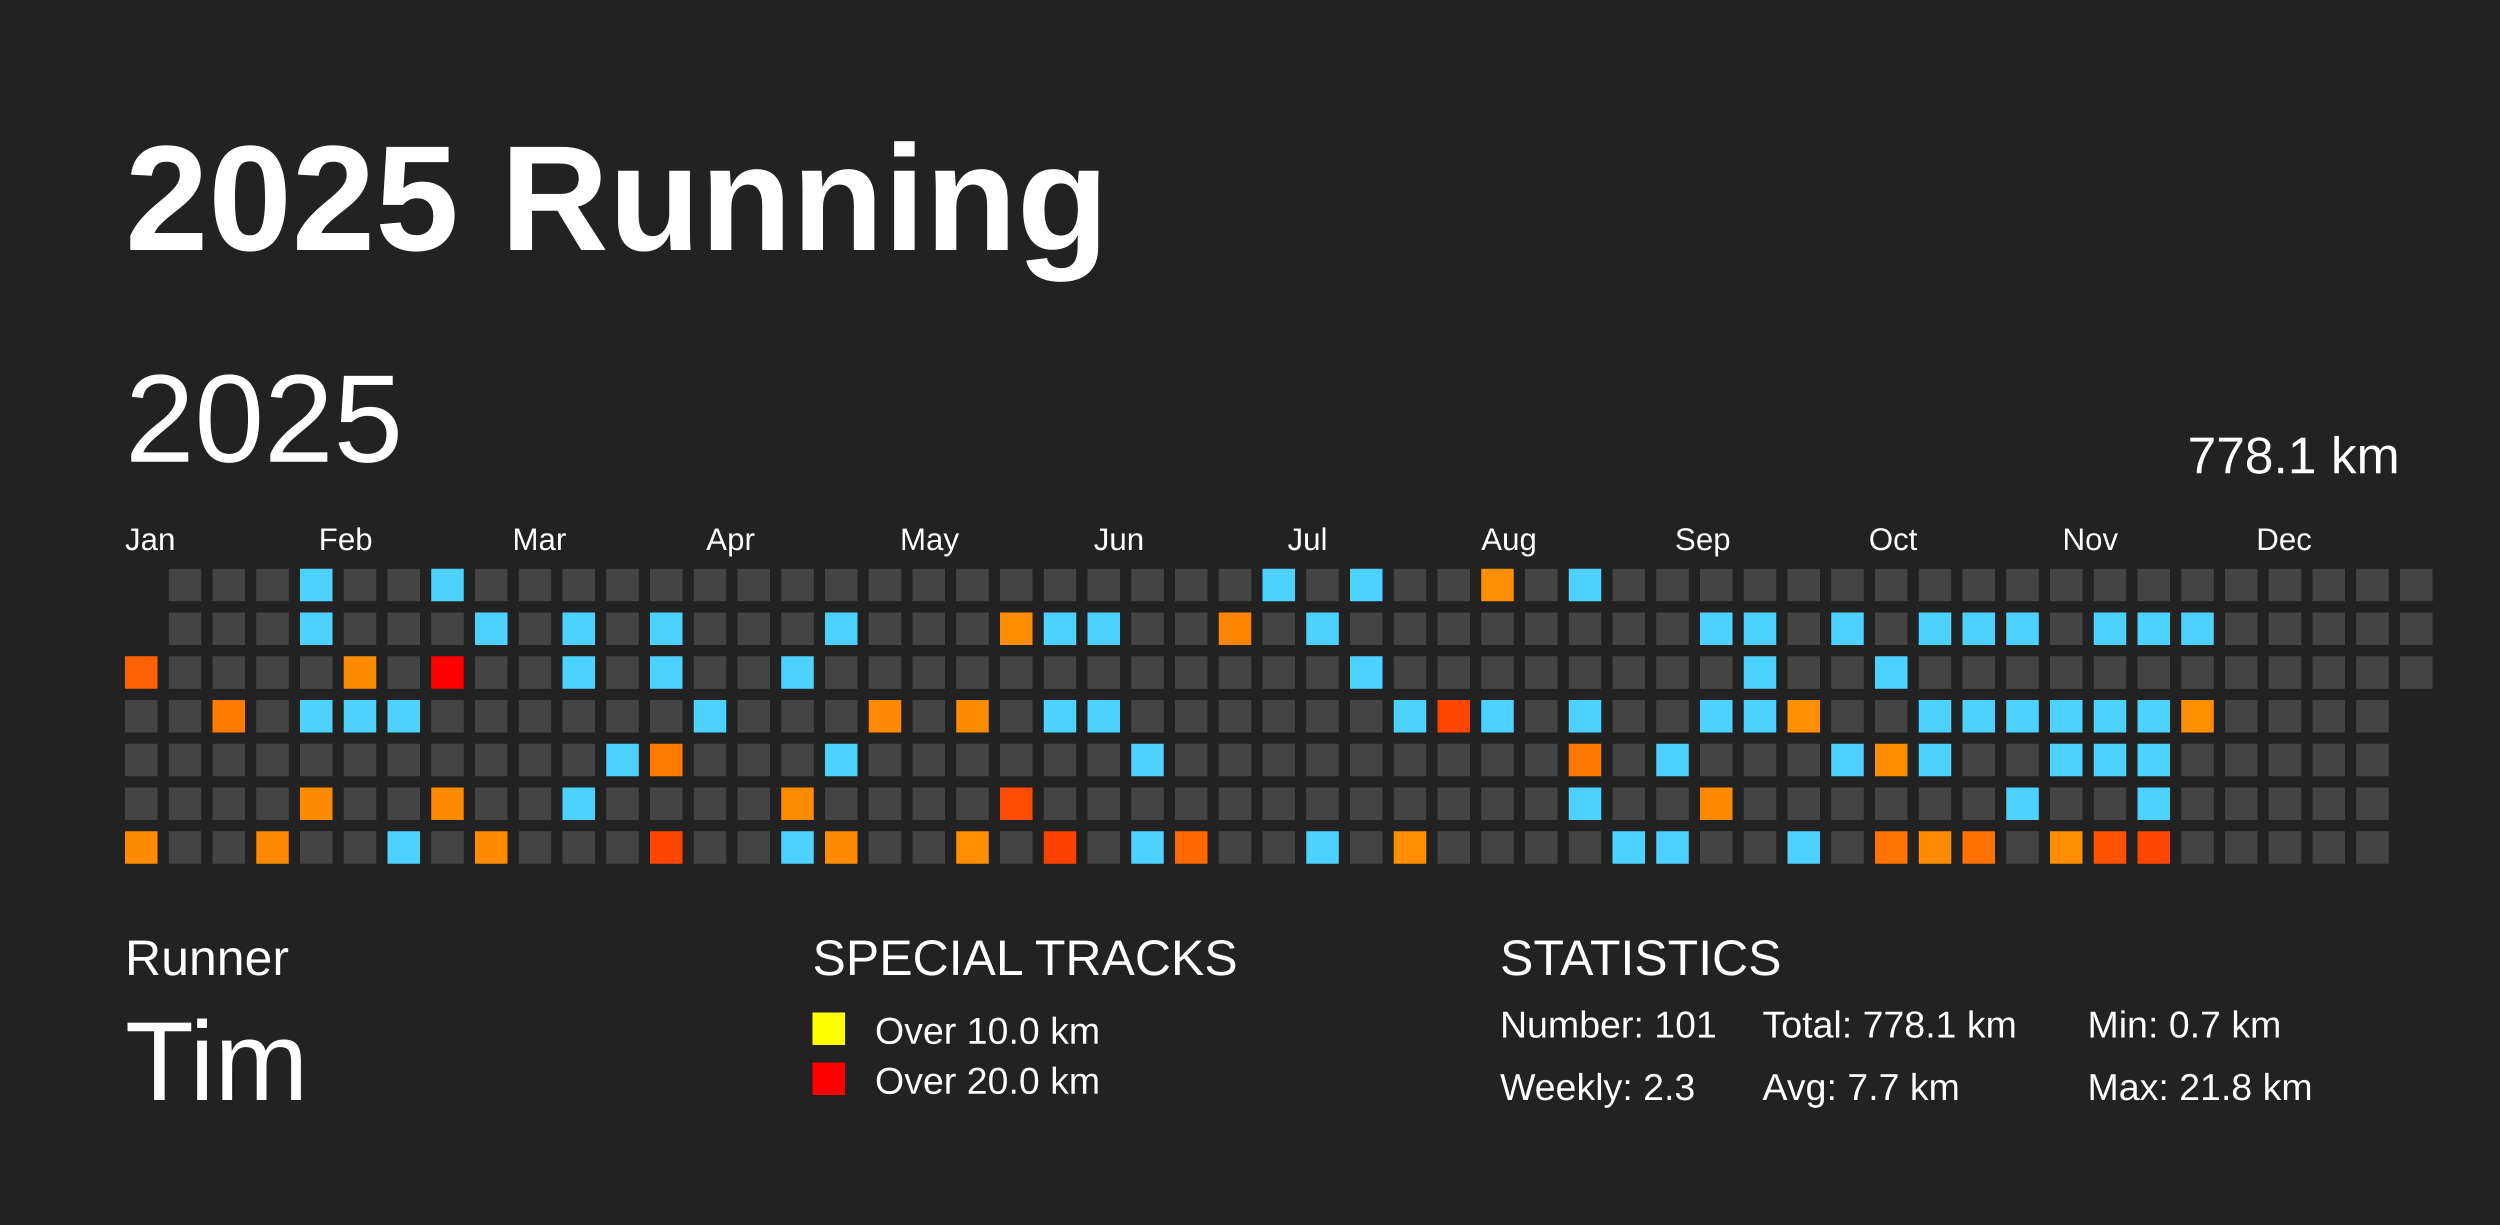
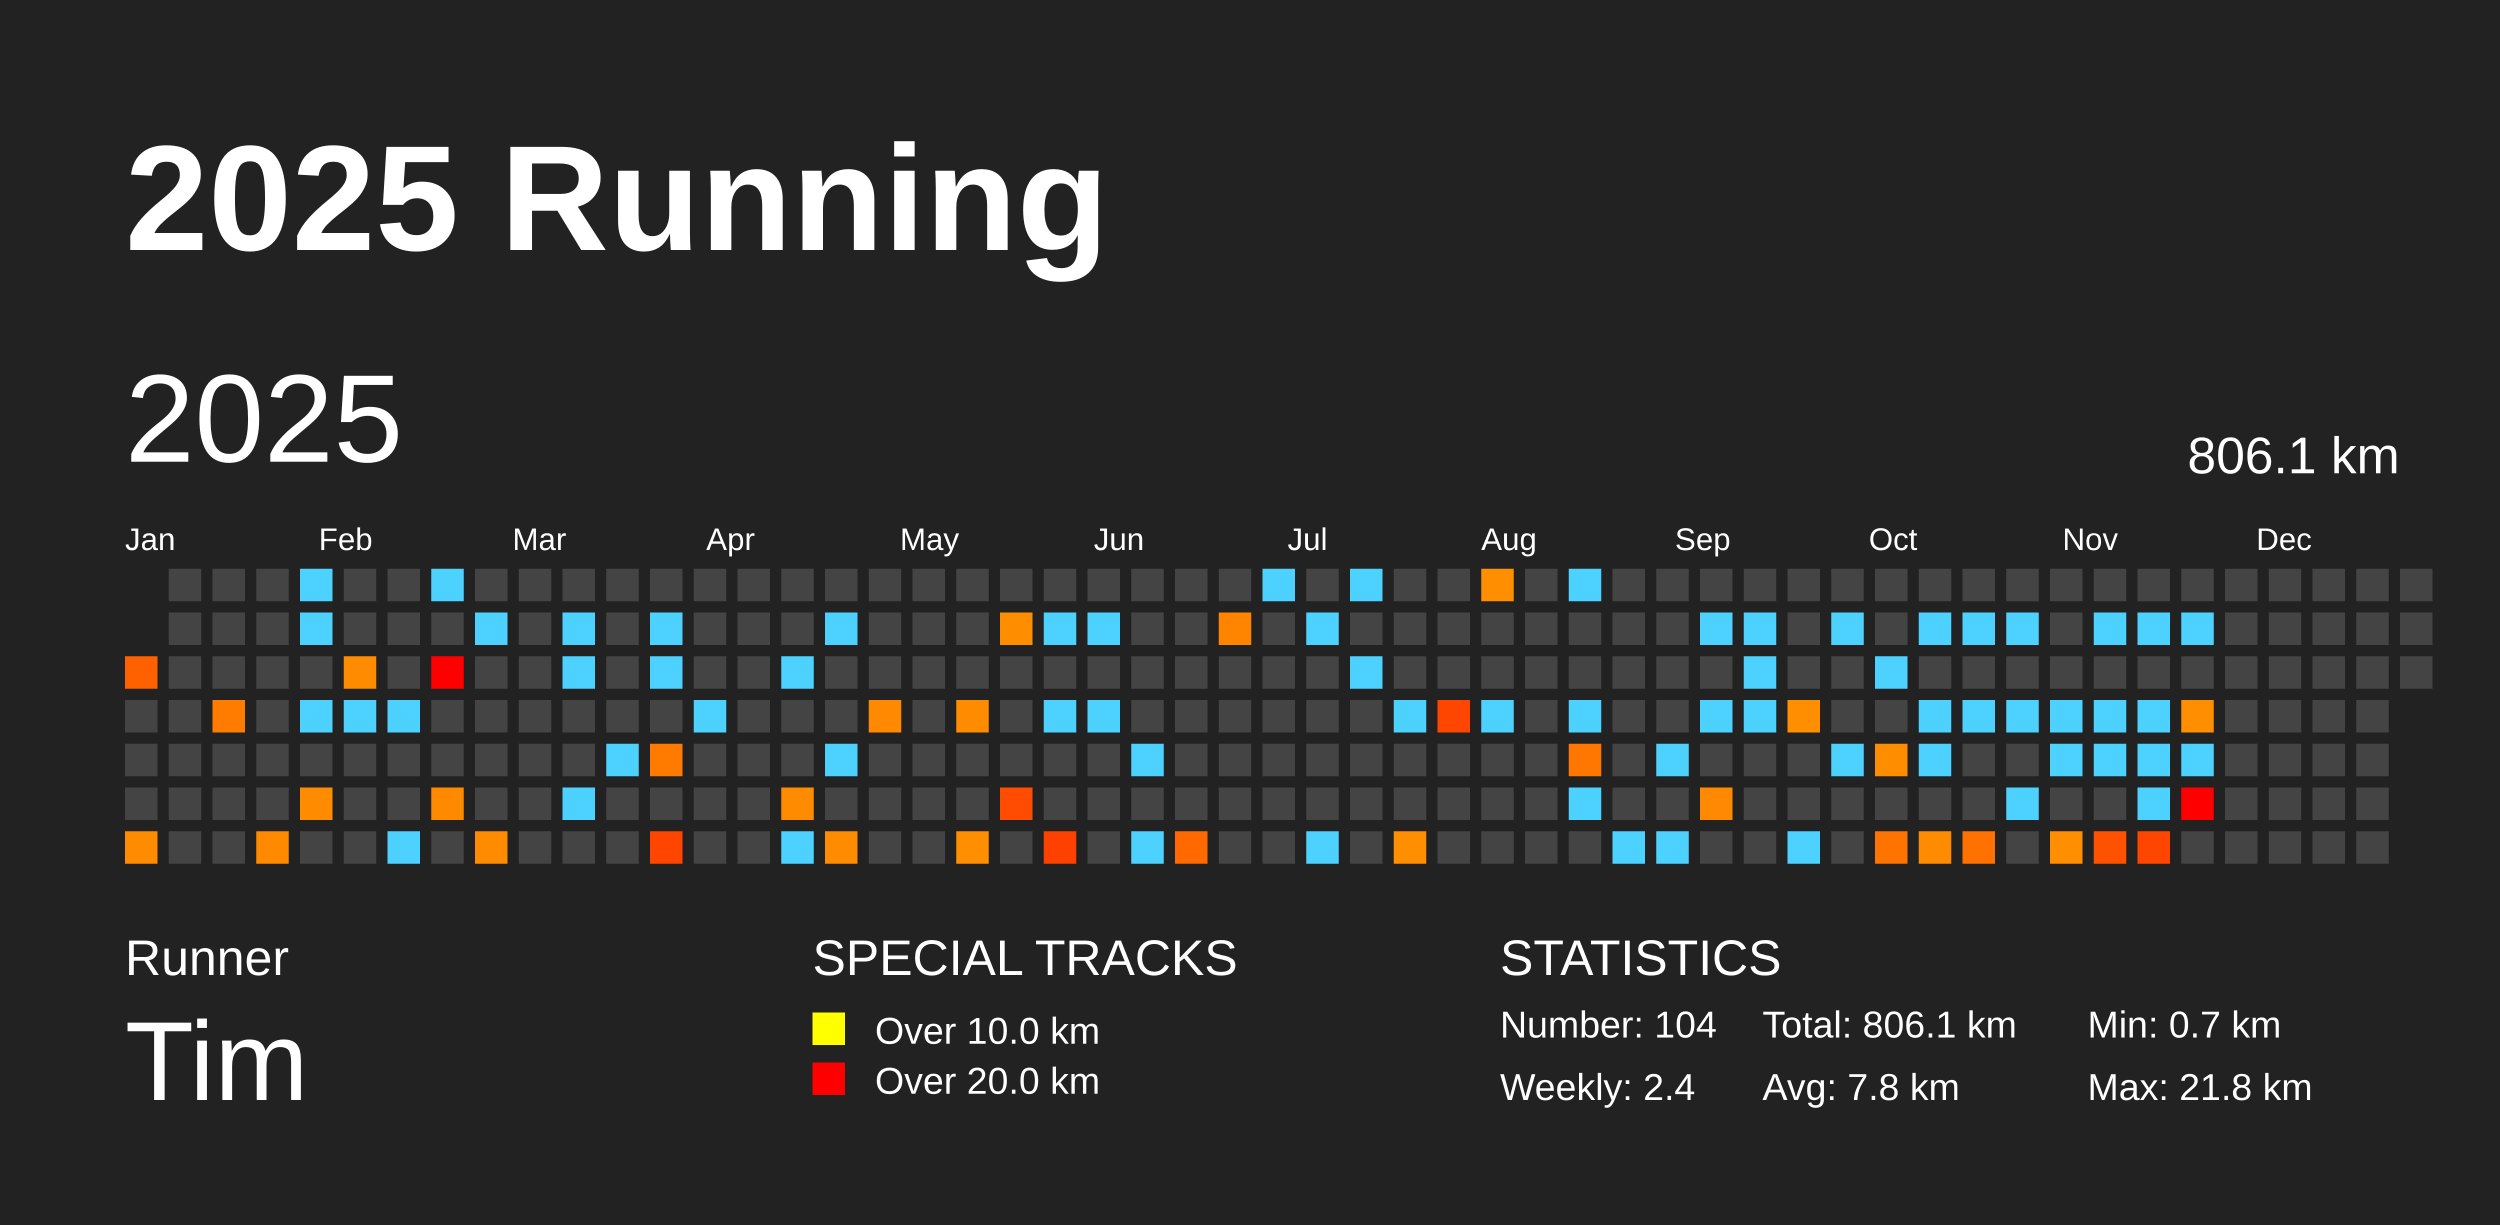
<svg xmlns="http://www.w3.org/2000/svg" baseProfile="full" height="98mm" version="1.1" viewBox="0,0,200,98" width="200mm">
  <defs />
  <rect fill="#222222" height="98" width="200" x="0" y="0" />
  <text fill="#FFFFFF" style="font-size:12px; font-family:Arial; font-weight:bold;" x="10" y="20">2025 Running</text>
  <text fill="#FFFFFF" style="font-size:4px; font-family:Arial" x="10" y="78">Runner</text>
  <text fill="#FFFFFF" style="font-size:9px; font-family:Arial" x="10" y="88">Tim</text>
  <text fill="#FFFFFF" style="font-size:4px; font-family:Arial" x="65" y="78">SPECIAL TRACKS</text>
  <rect fill="yellow" height="2.6" width="2.6" x="65" y="81" />
  <text fill="#FFFFFF" style="font-size:3px; font-family:Arial" x="70" y="83.5">Over 10.0 km</text>
  <rect fill="red" height="2.6" width="2.6" x="65" y="85" />
  <text fill="#FFFFFF" style="font-size:3px; font-family:Arial" x="70" y="87.5">Over 20.0 km</text>
  <text fill="#FFFFFF" style="font-size:4px; font-family:Arial" x="120" y="78">STATISTICS</text>
-   <text fill="#FFFFFF" style="font-size:3px; font-family:Arial" x="120" y="83">Number: 101</text>
-   <text fill="#FFFFFF" style="font-size:3px; font-family:Arial" x="120" y="88">Weekly: 2.3</text>
-   <text fill="#FFFFFF" style="font-size:3px; font-family:Arial" x="141" y="83">Total: 778.1 km</text>
-   <text fill="#FFFFFF" style="font-size:3px; font-family:Arial" x="141" y="88">Avg: 7.7 km</text>
+   <text fill="#FFFFFF" style="font-size:3px; font-family:Arial" x="120" y="83">Number: 104</text>
+   <text fill="#FFFFFF" style="font-size:3px; font-family:Arial" x="120" y="88">Weekly: 2.4</text>
+   <text fill="#FFFFFF" style="font-size:3px; font-family:Arial" x="141" y="83">Total: 806.1 km</text>
+   <text fill="#FFFFFF" style="font-size:3px; font-family:Arial" x="141" y="88">Avg: 7.8 km</text>
  <text fill="#FFFFFF" style="font-size:3px; font-family:Arial" x="167" y="83">Min: 0.7 km</text>
  <text fill="#FFFFFF" style="font-size:3px; font-family:Arial" x="167" y="88">Max: 21.8 km</text>
  <text dominant-baseline="hanging" fill="#FFFFFF" style="font-size:10.0px; font-family:Arial;" x="10" y="30">2025</text>
-   <text dominant-baseline="hanging" fill="#FFFFFF" style="font-size:4.125px; font-family:Arial;" x="175" y="35">778.1 km</text>
+   <text dominant-baseline="hanging" fill="#FFFFFF" style="font-size:4.125px; font-family:Arial;" x="175" y="35">806.1 km</text>
  <text fill="#FFFFFF" style="font-size:2.5px; font-family:Arial" x="10.0" y="44">Jan</text>
  <text fill="#FFFFFF" style="font-size:2.5px; font-family:Arial" x="25.5" y="44">Feb</text>
  <text fill="#FFFFFF" style="font-size:2.5px; font-family:Arial" x="41.0" y="44">Mar</text>
  <text fill="#FFFFFF" style="font-size:2.5px; font-family:Arial" x="56.5" y="44">Apr</text>
  <text fill="#FFFFFF" style="font-size:2.5px; font-family:Arial" x="72.0" y="44">May</text>
  <text fill="#FFFFFF" style="font-size:2.5px; font-family:Arial" x="87.5" y="44">Jun</text>
  <text fill="#FFFFFF" style="font-size:2.5px; font-family:Arial" x="103.0" y="44">Jul</text>
  <text fill="#FFFFFF" style="font-size:2.5px; font-family:Arial" x="118.5" y="44">Aug</text>
  <text fill="#FFFFFF" style="font-size:2.5px; font-family:Arial" x="134.0" y="44">Sep</text>
  <text fill="#FFFFFF" style="font-size:2.5px; font-family:Arial" x="149.5" y="44">Oct</text>
  <text fill="#FFFFFF" style="font-size:2.5px; font-family:Arial" x="165.0" y="44">Nov</text>
  <text fill="#FFFFFF" style="font-size:2.5px; font-family:Arial" x="180.5" y="44">Dec</text>
  <rect fill="#ff6100" height="2.6" width="2.6" x="10.0" y="52.5" />
  <rect fill="#444444" height="2.6" width="2.6" x="10.0" y="56.0" />
  <rect fill="#444444" height="2.6" width="2.6" x="10.0" y="59.5" />
  <rect fill="#444444" height="2.6" width="2.6" x="10.0" y="63.0" />
  <rect fill="#ff8b00" height="2.6" width="2.6" x="10.0" y="66.5" />
  <rect fill="#444444" height="2.6" width="2.6" x="13.5" y="45.5" />
  <rect fill="#444444" height="2.6" width="2.6" x="13.5" y="49.0" />
  <rect fill="#444444" height="2.6" width="2.6" x="13.5" y="52.5" />
  <rect fill="#444444" height="2.6" width="2.6" x="13.5" y="56.0" />
  <rect fill="#444444" height="2.6" width="2.6" x="13.5" y="59.5" />
  <rect fill="#444444" height="2.6" width="2.6" x="13.5" y="63.0" />
  <rect fill="#444444" height="2.6" width="2.6" x="13.5" y="66.5" />
  <rect fill="#444444" height="2.6" width="2.6" x="17.0" y="45.5" />
  <rect fill="#444444" height="2.6" width="2.6" x="17.0" y="49.0" />
  <rect fill="#444444" height="2.6" width="2.6" x="17.0" y="52.5" />
  <rect fill="#ff7c00" height="2.6" width="2.6" x="17.0" y="56.0" />
  <rect fill="#444444" height="2.6" width="2.6" x="17.0" y="59.5" />
  <rect fill="#444444" height="2.6" width="2.6" x="17.0" y="63.0" />
  <rect fill="#444444" height="2.6" width="2.6" x="17.0" y="66.5" />
  <rect fill="#444444" height="2.6" width="2.6" x="20.5" y="45.5" />
  <rect fill="#444444" height="2.6" width="2.6" x="20.5" y="49.0" />
  <rect fill="#444444" height="2.6" width="2.6" x="20.5" y="52.5" />
  <rect fill="#444444" height="2.6" width="2.6" x="20.5" y="56.0" />
  <rect fill="#444444" height="2.6" width="2.6" x="20.5" y="59.5" />
  <rect fill="#444444" height="2.6" width="2.6" x="20.5" y="63.0" />
  <rect fill="#ff8a00" height="2.6" width="2.6" x="20.5" y="66.5" />
  <rect fill="#4dd2ff" height="2.6" width="2.6" x="24.0" y="45.5" />
  <rect fill="#4dd2ff" height="2.6" width="2.6" x="24.0" y="49.0" />
  <rect fill="#444444" height="2.6" width="2.6" x="24.0" y="52.5" />
  <rect fill="#4dd2ff" height="2.6" width="2.6" x="24.0" y="56.0" />
  <rect fill="#444444" height="2.6" width="2.6" x="24.0" y="59.5" />
  <rect fill="#ff8b00" height="2.6" width="2.6" x="24.0" y="63.0" />
  <rect fill="#444444" height="2.6" width="2.6" x="24.0" y="66.5" />
  <rect fill="#444444" height="2.6" width="2.6" x="27.5" y="45.5" />
  <rect fill="#444444" height="2.6" width="2.6" x="27.5" y="49.0" />
  <rect fill="#ff8c00" height="2.6" width="2.6" x="27.5" y="52.5" />
  <rect fill="#4dd2ff" height="2.6" width="2.6" x="27.5" y="56.0" />
  <rect fill="#444444" height="2.6" width="2.6" x="27.5" y="59.5" />
  <rect fill="#444444" height="2.6" width="2.6" x="27.5" y="63.0" />
  <rect fill="#444444" height="2.6" width="2.6" x="27.5" y="66.5" />
  <rect fill="#444444" height="2.6" width="2.6" x="31.0" y="45.5" />
  <rect fill="#444444" height="2.6" width="2.6" x="31.0" y="49.0" />
  <rect fill="#444444" height="2.6" width="2.6" x="31.0" y="52.5" />
  <rect fill="#4dd2ff" height="2.6" width="2.6" x="31.0" y="56.0" />
  <rect fill="#444444" height="2.6" width="2.6" x="31.0" y="59.5" />
  <rect fill="#444444" height="2.6" width="2.6" x="31.0" y="63.0" />
  <rect fill="#4dd2ff" height="2.6" width="2.6" x="31.0" y="66.5" />
  <rect fill="#4dd2ff" height="2.6" width="2.6" x="34.5" y="45.5" />
  <rect fill="#444444" height="2.6" width="2.6" x="34.5" y="49.0" />
  <rect fill="red" height="2.6" width="2.6" x="34.5" y="52.5" />
  <rect fill="#444444" height="2.6" width="2.6" x="34.5" y="56.0" />
  <rect fill="#444444" height="2.6" width="2.6" x="34.5" y="59.5" />
  <rect fill="#ff8a00" height="2.6" width="2.6" x="34.5" y="63.0" />
  <rect fill="#444444" height="2.6" width="2.6" x="34.5" y="66.5" />
  <rect fill="#444444" height="2.6" width="2.6" x="38.0" y="45.5" />
  <rect fill="#4dd2ff" height="2.6" width="2.6" x="38.0" y="49.0" />
  <rect fill="#444444" height="2.6" width="2.6" x="38.0" y="52.5" />
  <rect fill="#444444" height="2.6" width="2.6" x="38.0" y="56.0" />
  <rect fill="#444444" height="2.6" width="2.6" x="38.0" y="59.5" />
  <rect fill="#444444" height="2.6" width="2.6" x="38.0" y="63.0" />
  <rect fill="#ff8b00" height="2.6" width="2.6" x="38.0" y="66.5" />
  <rect fill="#444444" height="2.6" width="2.6" x="41.5" y="45.5" />
  <rect fill="#444444" height="2.6" width="2.6" x="41.5" y="49.0" />
  <rect fill="#444444" height="2.6" width="2.6" x="41.5" y="52.5" />
  <rect fill="#444444" height="2.6" width="2.6" x="41.5" y="56.0" />
  <rect fill="#444444" height="2.6" width="2.6" x="41.5" y="59.5" />
  <rect fill="#444444" height="2.6" width="2.6" x="41.5" y="63.0" />
  <rect fill="#444444" height="2.6" width="2.6" x="41.5" y="66.5" />
  <rect fill="#444444" height="2.6" width="2.6" x="45.0" y="45.5" />
  <rect fill="#4dd2ff" height="2.6" width="2.6" x="45.0" y="49.0" />
  <rect fill="#4dd2ff" height="2.6" width="2.6" x="45.0" y="52.5" />
  <rect fill="#444444" height="2.6" width="2.6" x="45.0" y="56.0" />
  <rect fill="#444444" height="2.6" width="2.6" x="45.0" y="59.5" />
  <rect fill="#4dd2ff" height="2.6" width="2.6" x="45.0" y="63.0" />
  <rect fill="#444444" height="2.6" width="2.6" x="45.0" y="66.5" />
  <rect fill="#444444" height="2.6" width="2.6" x="48.5" y="45.5" />
  <rect fill="#444444" height="2.6" width="2.6" x="48.5" y="49.0" />
  <rect fill="#444444" height="2.6" width="2.6" x="48.5" y="52.5" />
  <rect fill="#444444" height="2.6" width="2.6" x="48.5" y="56.0" />
  <rect fill="#4dd2ff" height="2.6" width="2.6" x="48.5" y="59.5" />
  <rect fill="#444444" height="2.6" width="2.6" x="48.5" y="63.0" />
  <rect fill="#444444" height="2.6" width="2.6" x="48.5" y="66.5" />
  <rect fill="#444444" height="2.6" width="2.6" x="52.0" y="45.5" />
  <rect fill="#4dd2ff" height="2.6" width="2.6" x="52.0" y="49.0" />
  <rect fill="#4dd2ff" height="2.6" width="2.6" x="52.0" y="52.5" />
  <rect fill="#444444" height="2.6" width="2.6" x="52.0" y="56.0" />
  <rect fill="#ff7b00" height="2.6" width="2.6" x="52.0" y="59.5" />
  <rect fill="#444444" height="2.6" width="2.6" x="52.0" y="63.0" />
  <rect fill="#ff4500" height="2.6" width="2.6" x="52.0" y="66.5" />
  <rect fill="#444444" height="2.6" width="2.6" x="55.5" y="45.5" />
  <rect fill="#444444" height="2.6" width="2.6" x="55.5" y="49.0" />
  <rect fill="#444444" height="2.6" width="2.6" x="55.5" y="52.5" />
  <rect fill="#4dd2ff" height="2.6" width="2.6" x="55.5" y="56.0" />
  <rect fill="#444444" height="2.6" width="2.6" x="55.5" y="59.5" />
  <rect fill="#444444" height="2.6" width="2.6" x="55.5" y="63.0" />
  <rect fill="#444444" height="2.6" width="2.6" x="55.5" y="66.5" />
  <rect fill="#444444" height="2.6" width="2.6" x="59.0" y="45.5" />
  <rect fill="#444444" height="2.6" width="2.6" x="59.0" y="49.0" />
  <rect fill="#444444" height="2.6" width="2.6" x="59.0" y="52.5" />
  <rect fill="#444444" height="2.6" width="2.6" x="59.0" y="56.0" />
  <rect fill="#444444" height="2.6" width="2.6" x="59.0" y="59.5" />
  <rect fill="#444444" height="2.6" width="2.6" x="59.0" y="63.0" />
  <rect fill="#444444" height="2.6" width="2.6" x="59.0" y="66.5" />
  <rect fill="#444444" height="2.6" width="2.6" x="62.5" y="45.5" />
  <rect fill="#444444" height="2.6" width="2.6" x="62.5" y="49.0" />
  <rect fill="#4dd2ff" height="2.6" width="2.6" x="62.5" y="52.5" />
  <rect fill="#444444" height="2.6" width="2.6" x="62.5" y="56.0" />
  <rect fill="#444444" height="2.6" width="2.6" x="62.5" y="59.5" />
  <rect fill="#ff8b00" height="2.6" width="2.6" x="62.5" y="63.0" />
  <rect fill="#4dd2ff" height="2.6" width="2.6" x="62.5" y="66.5" />
  <rect fill="#444444" height="2.6" width="2.6" x="66.0" y="45.5" />
  <rect fill="#4dd2ff" height="2.6" width="2.6" x="66.0" y="49.0" />
  <rect fill="#444444" height="2.6" width="2.6" x="66.0" y="52.5" />
  <rect fill="#444444" height="2.6" width="2.6" x="66.0" y="56.0" />
  <rect fill="#4dd2ff" height="2.6" width="2.6" x="66.0" y="59.5" />
  <rect fill="#444444" height="2.6" width="2.6" x="66.0" y="63.0" />
  <rect fill="#ff8b00" height="2.6" width="2.6" x="66.0" y="66.5" />
  <rect fill="#444444" height="2.6" width="2.6" x="69.5" y="45.5" />
  <rect fill="#444444" height="2.6" width="2.6" x="69.5" y="49.0" />
  <rect fill="#444444" height="2.6" width="2.6" x="69.5" y="52.5" />
  <rect fill="#ff8900" height="2.6" width="2.6" x="69.5" y="56.0" />
  <rect fill="#444444" height="2.6" width="2.6" x="69.5" y="59.5" />
  <rect fill="#444444" height="2.6" width="2.6" x="69.5" y="63.0" />
  <rect fill="#444444" height="2.6" width="2.6" x="69.5" y="66.5" />
  <rect fill="#444444" height="2.6" width="2.6" x="73.0" y="45.5" />
  <rect fill="#444444" height="2.6" width="2.6" x="73.0" y="49.0" />
  <rect fill="#444444" height="2.6" width="2.6" x="73.0" y="52.5" />
  <rect fill="#444444" height="2.6" width="2.6" x="73.0" y="56.0" />
  <rect fill="#444444" height="2.6" width="2.6" x="73.0" y="59.5" />
  <rect fill="#444444" height="2.6" width="2.6" x="73.0" y="63.0" />
  <rect fill="#444444" height="2.6" width="2.6" x="73.0" y="66.5" />
  <rect fill="#444444" height="2.6" width="2.6" x="76.5" y="45.5" />
  <rect fill="#444444" height="2.6" width="2.6" x="76.5" y="49.0" />
  <rect fill="#444444" height="2.6" width="2.6" x="76.5" y="52.5" />
  <rect fill="#ff8b00" height="2.6" width="2.6" x="76.5" y="56.0" />
  <rect fill="#444444" height="2.6" width="2.6" x="76.5" y="59.5" />
  <rect fill="#444444" height="2.6" width="2.6" x="76.5" y="63.0" />
  <rect fill="#ff8e00" height="2.6" width="2.6" x="76.5" y="66.5" />
  <rect fill="#444444" height="2.6" width="2.6" x="80.0" y="45.5" />
  <rect fill="#ff8d00" height="2.6" width="2.6" x="80.0" y="49.0" />
  <rect fill="#444444" height="2.6" width="2.6" x="80.0" y="52.5" />
  <rect fill="#444444" height="2.6" width="2.6" x="80.0" y="56.0" />
  <rect fill="#444444" height="2.6" width="2.6" x="80.0" y="59.5" />
  <rect fill="#ff4c00" height="2.6" width="2.6" x="80.0" y="63.0" />
  <rect fill="#444444" height="2.6" width="2.6" x="80.0" y="66.5" />
  <rect fill="#444444" height="2.6" width="2.6" x="83.5" y="45.5" />
  <rect fill="#4dd2ff" height="2.6" width="2.6" x="83.5" y="49.0" />
  <rect fill="#444444" height="2.6" width="2.6" x="83.5" y="52.5" />
  <rect fill="#4dd2ff" height="2.6" width="2.6" x="83.5" y="56.0" />
  <rect fill="#444444" height="2.6" width="2.6" x="83.5" y="59.5" />
  <rect fill="#444444" height="2.6" width="2.6" x="83.5" y="63.0" />
  <rect fill="#ff4100" height="2.6" width="2.6" x="83.5" y="66.5" />
  <rect fill="#444444" height="2.6" width="2.6" x="87.0" y="45.5" />
  <rect fill="#4dd2ff" height="2.6" width="2.6" x="87.0" y="49.0" />
  <rect fill="#444444" height="2.6" width="2.6" x="87.0" y="52.5" />
  <rect fill="#4dd2ff" height="2.6" width="2.6" x="87.0" y="56.0" />
  <rect fill="#444444" height="2.6" width="2.6" x="87.0" y="59.5" />
  <rect fill="#444444" height="2.6" width="2.6" x="87.0" y="63.0" />
  <rect fill="#444444" height="2.6" width="2.6" x="87.0" y="66.5" />
  <rect fill="#444444" height="2.6" width="2.6" x="90.5" y="45.5" />
  <rect fill="#444444" height="2.6" width="2.6" x="90.5" y="49.0" />
  <rect fill="#444444" height="2.6" width="2.6" x="90.5" y="52.5" />
  <rect fill="#444444" height="2.6" width="2.6" x="90.5" y="56.0" />
  <rect fill="#4dd2ff" height="2.6" width="2.6" x="90.5" y="59.5" />
  <rect fill="#444444" height="2.6" width="2.6" x="90.5" y="63.0" />
  <rect fill="#4dd2ff" height="2.6" width="2.6" x="90.5" y="66.5" />
  <rect fill="#444444" height="2.6" width="2.6" x="94.0" y="45.5" />
  <rect fill="#444444" height="2.6" width="2.6" x="94.0" y="49.0" />
  <rect fill="#444444" height="2.6" width="2.6" x="94.0" y="52.5" />
  <rect fill="#444444" height="2.6" width="2.6" x="94.0" y="56.0" />
  <rect fill="#444444" height="2.6" width="2.6" x="94.0" y="59.5" />
  <rect fill="#444444" height="2.6" width="2.6" x="94.0" y="63.0" />
  <rect fill="#ff6900" height="2.6" width="2.6" x="94.0" y="66.5" />
  <rect fill="#444444" height="2.6" width="2.6" x="97.5" y="45.5" />
  <rect fill="#ff8500" height="2.6" width="2.6" x="97.5" y="49.0" />
  <rect fill="#444444" height="2.6" width="2.6" x="97.5" y="52.5" />
  <rect fill="#444444" height="2.6" width="2.6" x="97.5" y="56.0" />
  <rect fill="#444444" height="2.6" width="2.6" x="97.5" y="59.5" />
  <rect fill="#444444" height="2.6" width="2.6" x="97.5" y="63.0" />
  <rect fill="#444444" height="2.6" width="2.6" x="97.5" y="66.5" />
  <rect fill="#4dd2ff" height="2.6" width="2.6" x="101.0" y="45.5" />
  <rect fill="#444444" height="2.6" width="2.6" x="101.0" y="49.0" />
  <rect fill="#444444" height="2.6" width="2.6" x="101.0" y="52.5" />
  <rect fill="#444444" height="2.6" width="2.6" x="101.0" y="56.0" />
  <rect fill="#444444" height="2.6" width="2.6" x="101.0" y="59.5" />
  <rect fill="#444444" height="2.6" width="2.6" x="101.0" y="63.0" />
  <rect fill="#444444" height="2.6" width="2.6" x="101.0" y="66.5" />
  <rect fill="#444444" height="2.6" width="2.6" x="104.5" y="45.5" />
  <rect fill="#4dd2ff" height="2.6" width="2.6" x="104.5" y="49.0" />
  <rect fill="#444444" height="2.6" width="2.6" x="104.5" y="52.5" />
  <rect fill="#444444" height="2.6" width="2.6" x="104.5" y="56.0" />
  <rect fill="#444444" height="2.6" width="2.6" x="104.5" y="59.5" />
  <rect fill="#444444" height="2.6" width="2.6" x="104.5" y="63.0" />
  <rect fill="#4dd2ff" height="2.6" width="2.6" x="104.5" y="66.5" />
  <rect fill="#4dd2ff" height="2.6" width="2.6" x="108.0" y="45.5" />
  <rect fill="#444444" height="2.6" width="2.6" x="108.0" y="49.0" />
  <rect fill="#4dd2ff" height="2.6" width="2.6" x="108.0" y="52.5" />
  <rect fill="#444444" height="2.6" width="2.6" x="108.0" y="56.0" />
  <rect fill="#444444" height="2.6" width="2.6" x="108.0" y="59.5" />
  <rect fill="#444444" height="2.6" width="2.6" x="108.0" y="63.0" />
  <rect fill="#444444" height="2.6" width="2.6" x="108.0" y="66.5" />
  <rect fill="#444444" height="2.6" width="2.6" x="111.5" y="45.5" />
  <rect fill="#444444" height="2.6" width="2.6" x="111.5" y="49.0" />
  <rect fill="#444444" height="2.6" width="2.6" x="111.5" y="52.5" />
  <rect fill="#4dd2ff" height="2.6" width="2.6" x="111.5" y="56.0" />
  <rect fill="#444444" height="2.6" width="2.6" x="111.5" y="59.5" />
  <rect fill="#444444" height="2.6" width="2.6" x="111.5" y="63.0" />
  <rect fill="#ff8e00" height="2.6" width="2.6" x="111.5" y="66.5" />
  <rect fill="#444444" height="2.6" width="2.6" x="115.0" y="45.5" />
  <rect fill="#444444" height="2.6" width="2.6" x="115.0" y="49.0" />
  <rect fill="#444444" height="2.6" width="2.6" x="115.0" y="52.5" />
  <rect fill="#ff4600" height="2.6" width="2.6" x="115.0" y="56.0" />
  <rect fill="#444444" height="2.6" width="2.6" x="115.0" y="59.5" />
  <rect fill="#444444" height="2.6" width="2.6" x="115.0" y="63.0" />
  <rect fill="#444444" height="2.6" width="2.6" x="115.0" y="66.5" />
  <rect fill="#ff8e00" height="2.6" width="2.6" x="118.5" y="45.5" />
  <rect fill="#444444" height="2.6" width="2.6" x="118.5" y="49.0" />
  <rect fill="#444444" height="2.6" width="2.6" x="118.5" y="52.5" />
  <rect fill="#4dd2ff" height="2.6" width="2.6" x="118.5" y="56.0" />
  <rect fill="#444444" height="2.6" width="2.6" x="118.5" y="59.5" />
  <rect fill="#444444" height="2.6" width="2.6" x="118.5" y="63.0" />
  <rect fill="#444444" height="2.6" width="2.6" x="118.5" y="66.5" />
  <rect fill="#444444" height="2.6" width="2.6" x="122.0" y="45.5" />
  <rect fill="#444444" height="2.6" width="2.6" x="122.0" y="49.0" />
  <rect fill="#444444" height="2.6" width="2.6" x="122.0" y="52.5" />
  <rect fill="#444444" height="2.6" width="2.6" x="122.0" y="56.0" />
  <rect fill="#444444" height="2.6" width="2.6" x="122.0" y="59.5" />
  <rect fill="#444444" height="2.6" width="2.6" x="122.0" y="63.0" />
  <rect fill="#444444" height="2.6" width="2.6" x="122.0" y="66.5" />
  <rect fill="#4dd2ff" height="2.6" width="2.6" x="125.5" y="45.5" />
  <rect fill="#444444" height="2.6" width="2.6" x="125.5" y="49.0" />
  <rect fill="#444444" height="2.6" width="2.6" x="125.5" y="52.5" />
  <rect fill="#4dd2ff" height="2.6" width="2.6" x="125.5" y="56.0" />
  <rect fill="#ff7600" height="2.6" width="2.6" x="125.5" y="59.5" />
  <rect fill="#4dd2ff" height="2.6" width="2.6" x="125.5" y="63.0" />
  <rect fill="#444444" height="2.6" width="2.6" x="125.5" y="66.5" />
  <rect fill="#444444" height="2.6" width="2.6" x="129.0" y="45.5" />
  <rect fill="#444444" height="2.6" width="2.6" x="129.0" y="49.0" />
  <rect fill="#444444" height="2.6" width="2.6" x="129.0" y="52.5" />
  <rect fill="#444444" height="2.6" width="2.6" x="129.0" y="56.0" />
  <rect fill="#444444" height="2.6" width="2.6" x="129.0" y="59.5" />
  <rect fill="#444444" height="2.6" width="2.6" x="129.0" y="63.0" />
  <rect fill="#4dd2ff" height="2.6" width="2.6" x="129.0" y="66.5" />
  <rect fill="#444444" height="2.6" width="2.6" x="132.5" y="45.5" />
  <rect fill="#444444" height="2.6" width="2.6" x="132.5" y="49.0" />
  <rect fill="#444444" height="2.6" width="2.6" x="132.5" y="52.5" />
  <rect fill="#444444" height="2.6" width="2.6" x="132.5" y="56.0" />
  <rect fill="#4dd2ff" height="2.6" width="2.6" x="132.5" y="59.5" />
  <rect fill="#444444" height="2.6" width="2.6" x="132.5" y="63.0" />
  <rect fill="#4dd2ff" height="2.6" width="2.6" x="132.5" y="66.5" />
  <rect fill="#444444" height="2.6" width="2.6" x="136.0" y="45.5" />
  <rect fill="#4dd2ff" height="2.6" width="2.6" x="136.0" y="49.0" />
  <rect fill="#444444" height="2.6" width="2.6" x="136.0" y="52.5" />
  <rect fill="#4dd2ff" height="2.6" width="2.6" x="136.0" y="56.0" />
  <rect fill="#444444" height="2.6" width="2.6" x="136.0" y="59.5" />
  <rect fill="#ff8900" height="2.6" width="2.6" x="136.0" y="63.0" />
  <rect fill="#444444" height="2.6" width="2.6" x="136.0" y="66.5" />
  <rect fill="#444444" height="2.6" width="2.6" x="139.5" y="45.5" />
  <rect fill="#4dd2ff" height="2.6" width="2.6" x="139.5" y="49.0" />
  <rect fill="#4dd2ff" height="2.6" width="2.6" x="139.5" y="52.5" />
  <rect fill="#4dd2ff" height="2.6" width="2.6" x="139.5" y="56.0" />
  <rect fill="#444444" height="2.6" width="2.6" x="139.5" y="59.5" />
  <rect fill="#444444" height="2.6" width="2.6" x="139.5" y="63.0" />
  <rect fill="#444444" height="2.6" width="2.6" x="139.5" y="66.5" />
  <rect fill="#444444" height="2.6" width="2.6" x="143.0" y="45.5" />
  <rect fill="#444444" height="2.6" width="2.6" x="143.0" y="49.0" />
  <rect fill="#444444" height="2.6" width="2.6" x="143.0" y="52.5" />
  <rect fill="#ff8e00" height="2.6" width="2.6" x="143.0" y="56.0" />
  <rect fill="#444444" height="2.6" width="2.6" x="143.0" y="59.5" />
  <rect fill="#444444" height="2.6" width="2.6" x="143.0" y="63.0" />
  <rect fill="#4dd2ff" height="2.6" width="2.6" x="143.0" y="66.5" />
  <rect fill="#444444" height="2.6" width="2.6" x="146.5" y="45.5" />
  <rect fill="#4dd2ff" height="2.6" width="2.6" x="146.5" y="49.0" />
  <rect fill="#444444" height="2.6" width="2.6" x="146.5" y="52.5" />
  <rect fill="#444444" height="2.6" width="2.6" x="146.5" y="56.0" />
  <rect fill="#4dd2ff" height="2.6" width="2.6" x="146.5" y="59.5" />
  <rect fill="#444444" height="2.6" width="2.6" x="146.5" y="63.0" />
  <rect fill="#444444" height="2.6" width="2.6" x="146.5" y="66.5" />
  <rect fill="#444444" height="2.6" width="2.6" x="150.0" y="45.5" />
  <rect fill="#444444" height="2.6" width="2.6" x="150.0" y="49.0" />
  <rect fill="#4dd2ff" height="2.6" width="2.6" x="150.0" y="52.5" />
  <rect fill="#444444" height="2.6" width="2.6" x="150.0" y="56.0" />
  <rect fill="#ff8d00" height="2.6" width="2.6" x="150.0" y="59.5" />
  <rect fill="#444444" height="2.6" width="2.6" x="150.0" y="63.0" />
  <rect fill="#ff7400" height="2.6" width="2.6" x="150.0" y="66.5" />
  <rect fill="#444444" height="2.6" width="2.6" x="153.5" y="45.5" />
  <rect fill="#4dd2ff" height="2.6" width="2.6" x="153.5" y="49.0" />
  <rect fill="#444444" height="2.6" width="2.6" x="153.5" y="52.5" />
  <rect fill="#4dd2ff" height="2.6" width="2.6" x="153.5" y="56.0" />
  <rect fill="#4dd2ff" height="2.6" width="2.6" x="153.5" y="59.5" />
  <rect fill="#444444" height="2.6" width="2.6" x="153.5" y="63.0" />
  <rect fill="#ff8b00" height="2.6" width="2.6" x="153.5" y="66.5" />
  <rect fill="#444444" height="2.6" width="2.6" x="157.0" y="45.5" />
  <rect fill="#4dd2ff" height="2.6" width="2.6" x="157.0" y="49.0" />
  <rect fill="#444444" height="2.6" width="2.6" x="157.0" y="52.5" />
  <rect fill="#4dd2ff" height="2.6" width="2.6" x="157.0" y="56.0" />
  <rect fill="#444444" height="2.6" width="2.6" x="157.0" y="59.5" />
  <rect fill="#444444" height="2.6" width="2.6" x="157.0" y="63.0" />
  <rect fill="#ff7100" height="2.6" width="2.6" x="157.0" y="66.5" />
  <rect fill="#444444" height="2.6" width="2.6" x="160.5" y="45.5" />
  <rect fill="#4dd2ff" height="2.6" width="2.6" x="160.5" y="49.0" />
  <rect fill="#444444" height="2.6" width="2.6" x="160.5" y="52.5" />
  <rect fill="#4dd2ff" height="2.6" width="2.6" x="160.5" y="56.0" />
  <rect fill="#444444" height="2.6" width="2.6" x="160.5" y="59.5" />
  <rect fill="#4dd2ff" height="2.6" width="2.6" x="160.5" y="63.0" />
  <rect fill="#444444" height="2.6" width="2.6" x="160.5" y="66.5" />
  <rect fill="#444444" height="2.6" width="2.6" x="164.0" y="45.5" />
  <rect fill="#444444" height="2.6" width="2.6" x="164.0" y="49.0" />
  <rect fill="#444444" height="2.6" width="2.6" x="164.0" y="52.5" />
  <rect fill="#4dd2ff" height="2.6" width="2.6" x="164.0" y="56.0" />
  <rect fill="#4dd2ff" height="2.6" width="2.6" x="164.0" y="59.5" />
  <rect fill="#444444" height="2.6" width="2.6" x="164.0" y="63.0" />
  <rect fill="#ff8e00" height="2.6" width="2.6" x="164.0" y="66.5" />
  <rect fill="#444444" height="2.6" width="2.6" x="167.5" y="45.5" />
  <rect fill="#4dd2ff" height="2.6" width="2.6" x="167.5" y="49.0" />
  <rect fill="#444444" height="2.6" width="2.6" x="167.5" y="52.5" />
  <rect fill="#4dd2ff" height="2.6" width="2.6" x="167.5" y="56.0" />
  <rect fill="#4dd2ff" height="2.6" width="2.6" x="167.5" y="59.5" />
  <rect fill="#444444" height="2.6" width="2.6" x="167.5" y="63.0" />
  <rect fill="#ff5200" height="2.6" width="2.6" x="167.5" y="66.5" />
  <rect fill="#444444" height="2.6" width="2.6" x="171.0" y="45.5" />
  <rect fill="#4dd2ff" height="2.6" width="2.6" x="171.0" y="49.0" />
  <rect fill="#444444" height="2.6" width="2.6" x="171.0" y="52.5" />
  <rect fill="#4dd2ff" height="2.6" width="2.6" x="171.0" y="56.0" />
  <rect fill="#4dd2ff" height="2.6" width="2.6" x="171.0" y="59.5" />
  <rect fill="#4dd2ff" height="2.6" width="2.6" x="171.0" y="63.0" />
  <rect fill="#ff4600" height="2.6" width="2.6" x="171.0" y="66.5" />
  <rect fill="#444444" height="2.6" width="2.6" x="174.5" y="45.5" />
  <rect fill="#4dd2ff" height="2.6" width="2.6" x="174.5" y="49.0" />
  <rect fill="#444444" height="2.6" width="2.6" x="174.5" y="52.5" />
  <rect fill="#ff8e00" height="2.6" width="2.6" x="174.5" y="56.0" />
-   <rect fill="#444444" height="2.6" width="2.6" x="174.5" y="59.5" />
-   <rect fill="#444444" height="2.6" width="2.6" x="174.5" y="63.0" />
+   <rect fill="#4dd2ff" height="2.6" width="2.6" x="174.5" y="59.5" />
+   <rect fill="red" height="2.6" width="2.6" x="174.5" y="63.0" />
  <rect fill="#444444" height="2.6" width="2.6" x="174.5" y="66.5" />
  <rect fill="#444444" height="2.6" width="2.6" x="178.0" y="45.5" />
  <rect fill="#444444" height="2.6" width="2.6" x="178.0" y="49.0" />
  <rect fill="#444444" height="2.6" width="2.6" x="178.0" y="52.5" />
  <rect fill="#444444" height="2.6" width="2.6" x="178.0" y="56.0" />
  <rect fill="#444444" height="2.6" width="2.6" x="178.0" y="59.5" />
  <rect fill="#444444" height="2.6" width="2.6" x="178.0" y="63.0" />
  <rect fill="#444444" height="2.6" width="2.6" x="178.0" y="66.5" />
  <rect fill="#444444" height="2.6" width="2.6" x="181.5" y="45.5" />
  <rect fill="#444444" height="2.6" width="2.6" x="181.5" y="49.0" />
  <rect fill="#444444" height="2.6" width="2.6" x="181.5" y="52.5" />
  <rect fill="#444444" height="2.6" width="2.6" x="181.5" y="56.0" />
  <rect fill="#444444" height="2.6" width="2.6" x="181.5" y="59.5" />
  <rect fill="#444444" height="2.6" width="2.6" x="181.5" y="63.0" />
  <rect fill="#444444" height="2.6" width="2.6" x="181.5" y="66.5" />
  <rect fill="#444444" height="2.6" width="2.6" x="185.0" y="45.5" />
  <rect fill="#444444" height="2.6" width="2.6" x="185.0" y="49.0" />
  <rect fill="#444444" height="2.6" width="2.6" x="185.0" y="52.5" />
  <rect fill="#444444" height="2.6" width="2.6" x="185.0" y="56.0" />
  <rect fill="#444444" height="2.6" width="2.6" x="185.0" y="59.5" />
  <rect fill="#444444" height="2.6" width="2.6" x="185.0" y="63.0" />
  <rect fill="#444444" height="2.6" width="2.6" x="185.0" y="66.5" />
  <rect fill="#444444" height="2.6" width="2.6" x="188.5" y="45.5" />
  <rect fill="#444444" height="2.6" width="2.6" x="188.5" y="49.0" />
  <rect fill="#444444" height="2.6" width="2.6" x="188.5" y="52.5" />
  <rect fill="#444444" height="2.6" width="2.6" x="188.5" y="56.0" />
  <rect fill="#444444" height="2.6" width="2.6" x="188.5" y="59.5" />
  <rect fill="#444444" height="2.6" width="2.6" x="188.5" y="63.0" />
  <rect fill="#444444" height="2.6" width="2.6" x="188.5" y="66.5" />
  <rect fill="#444444" height="2.6" width="2.6" x="192.0" y="45.5" />
  <rect fill="#444444" height="2.6" width="2.6" x="192.0" y="49.0" />
  <rect fill="#444444" height="2.6" width="2.6" x="192.0" y="52.5" />
</svg>
